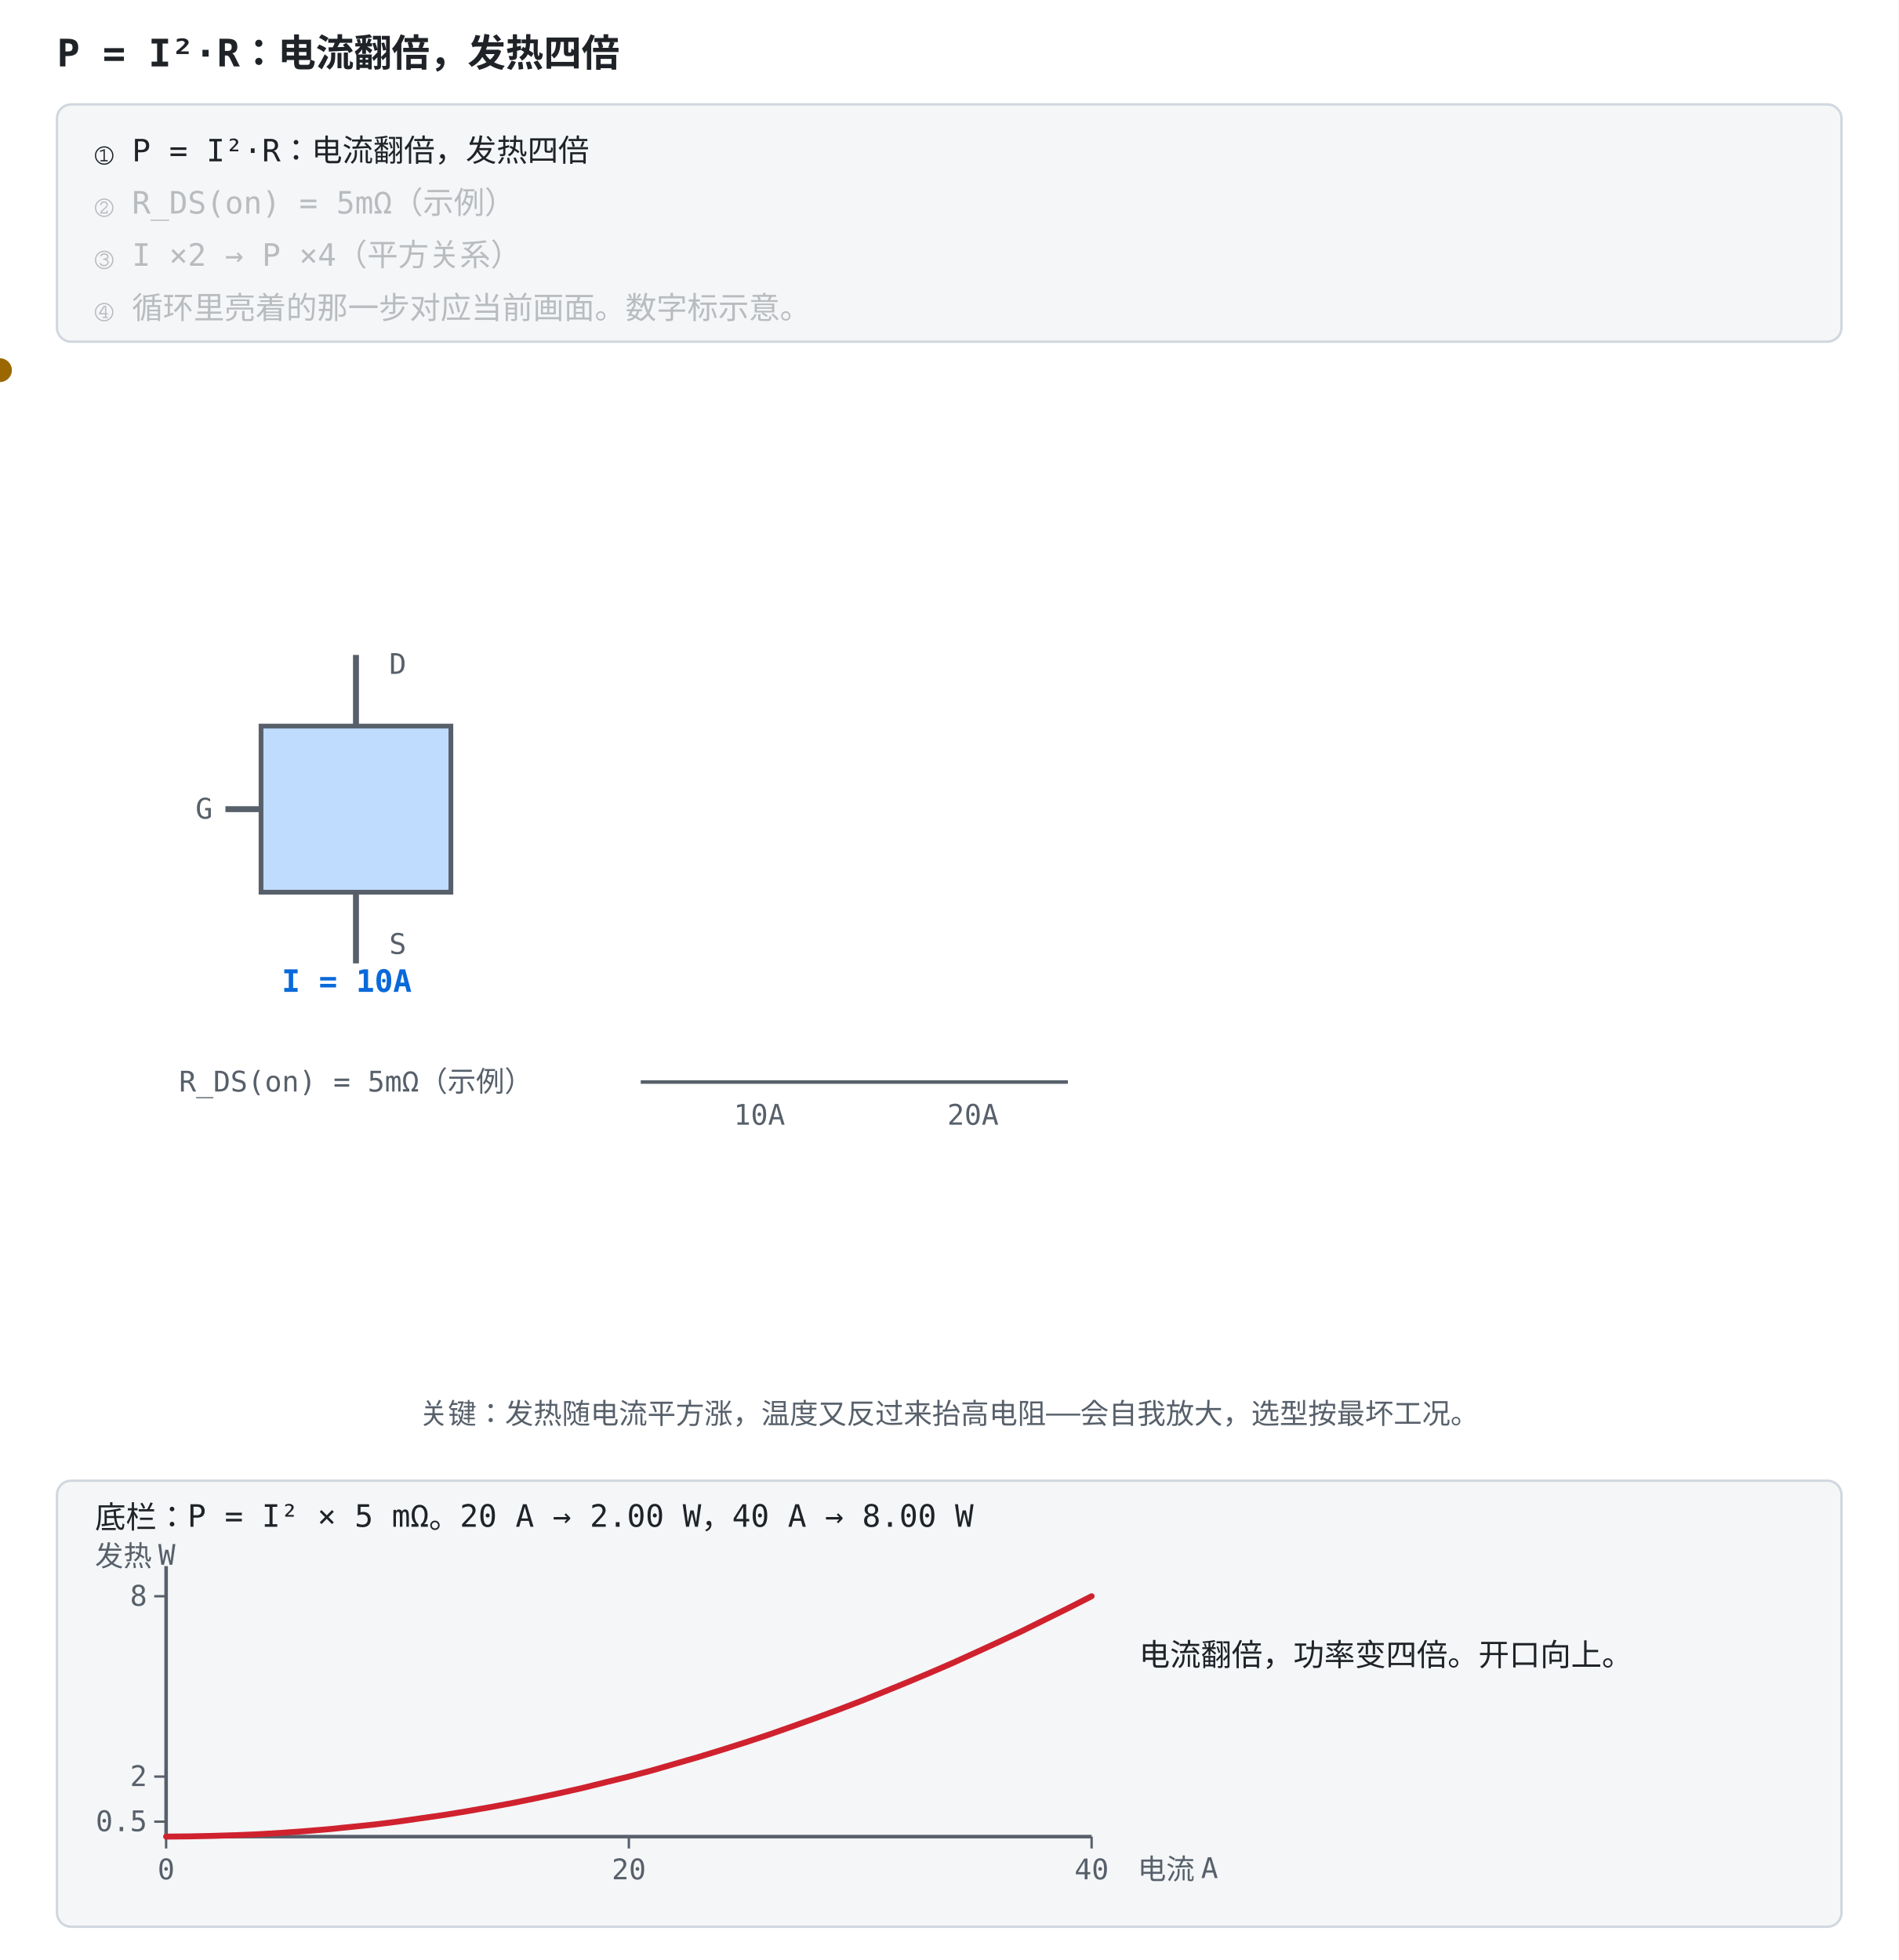
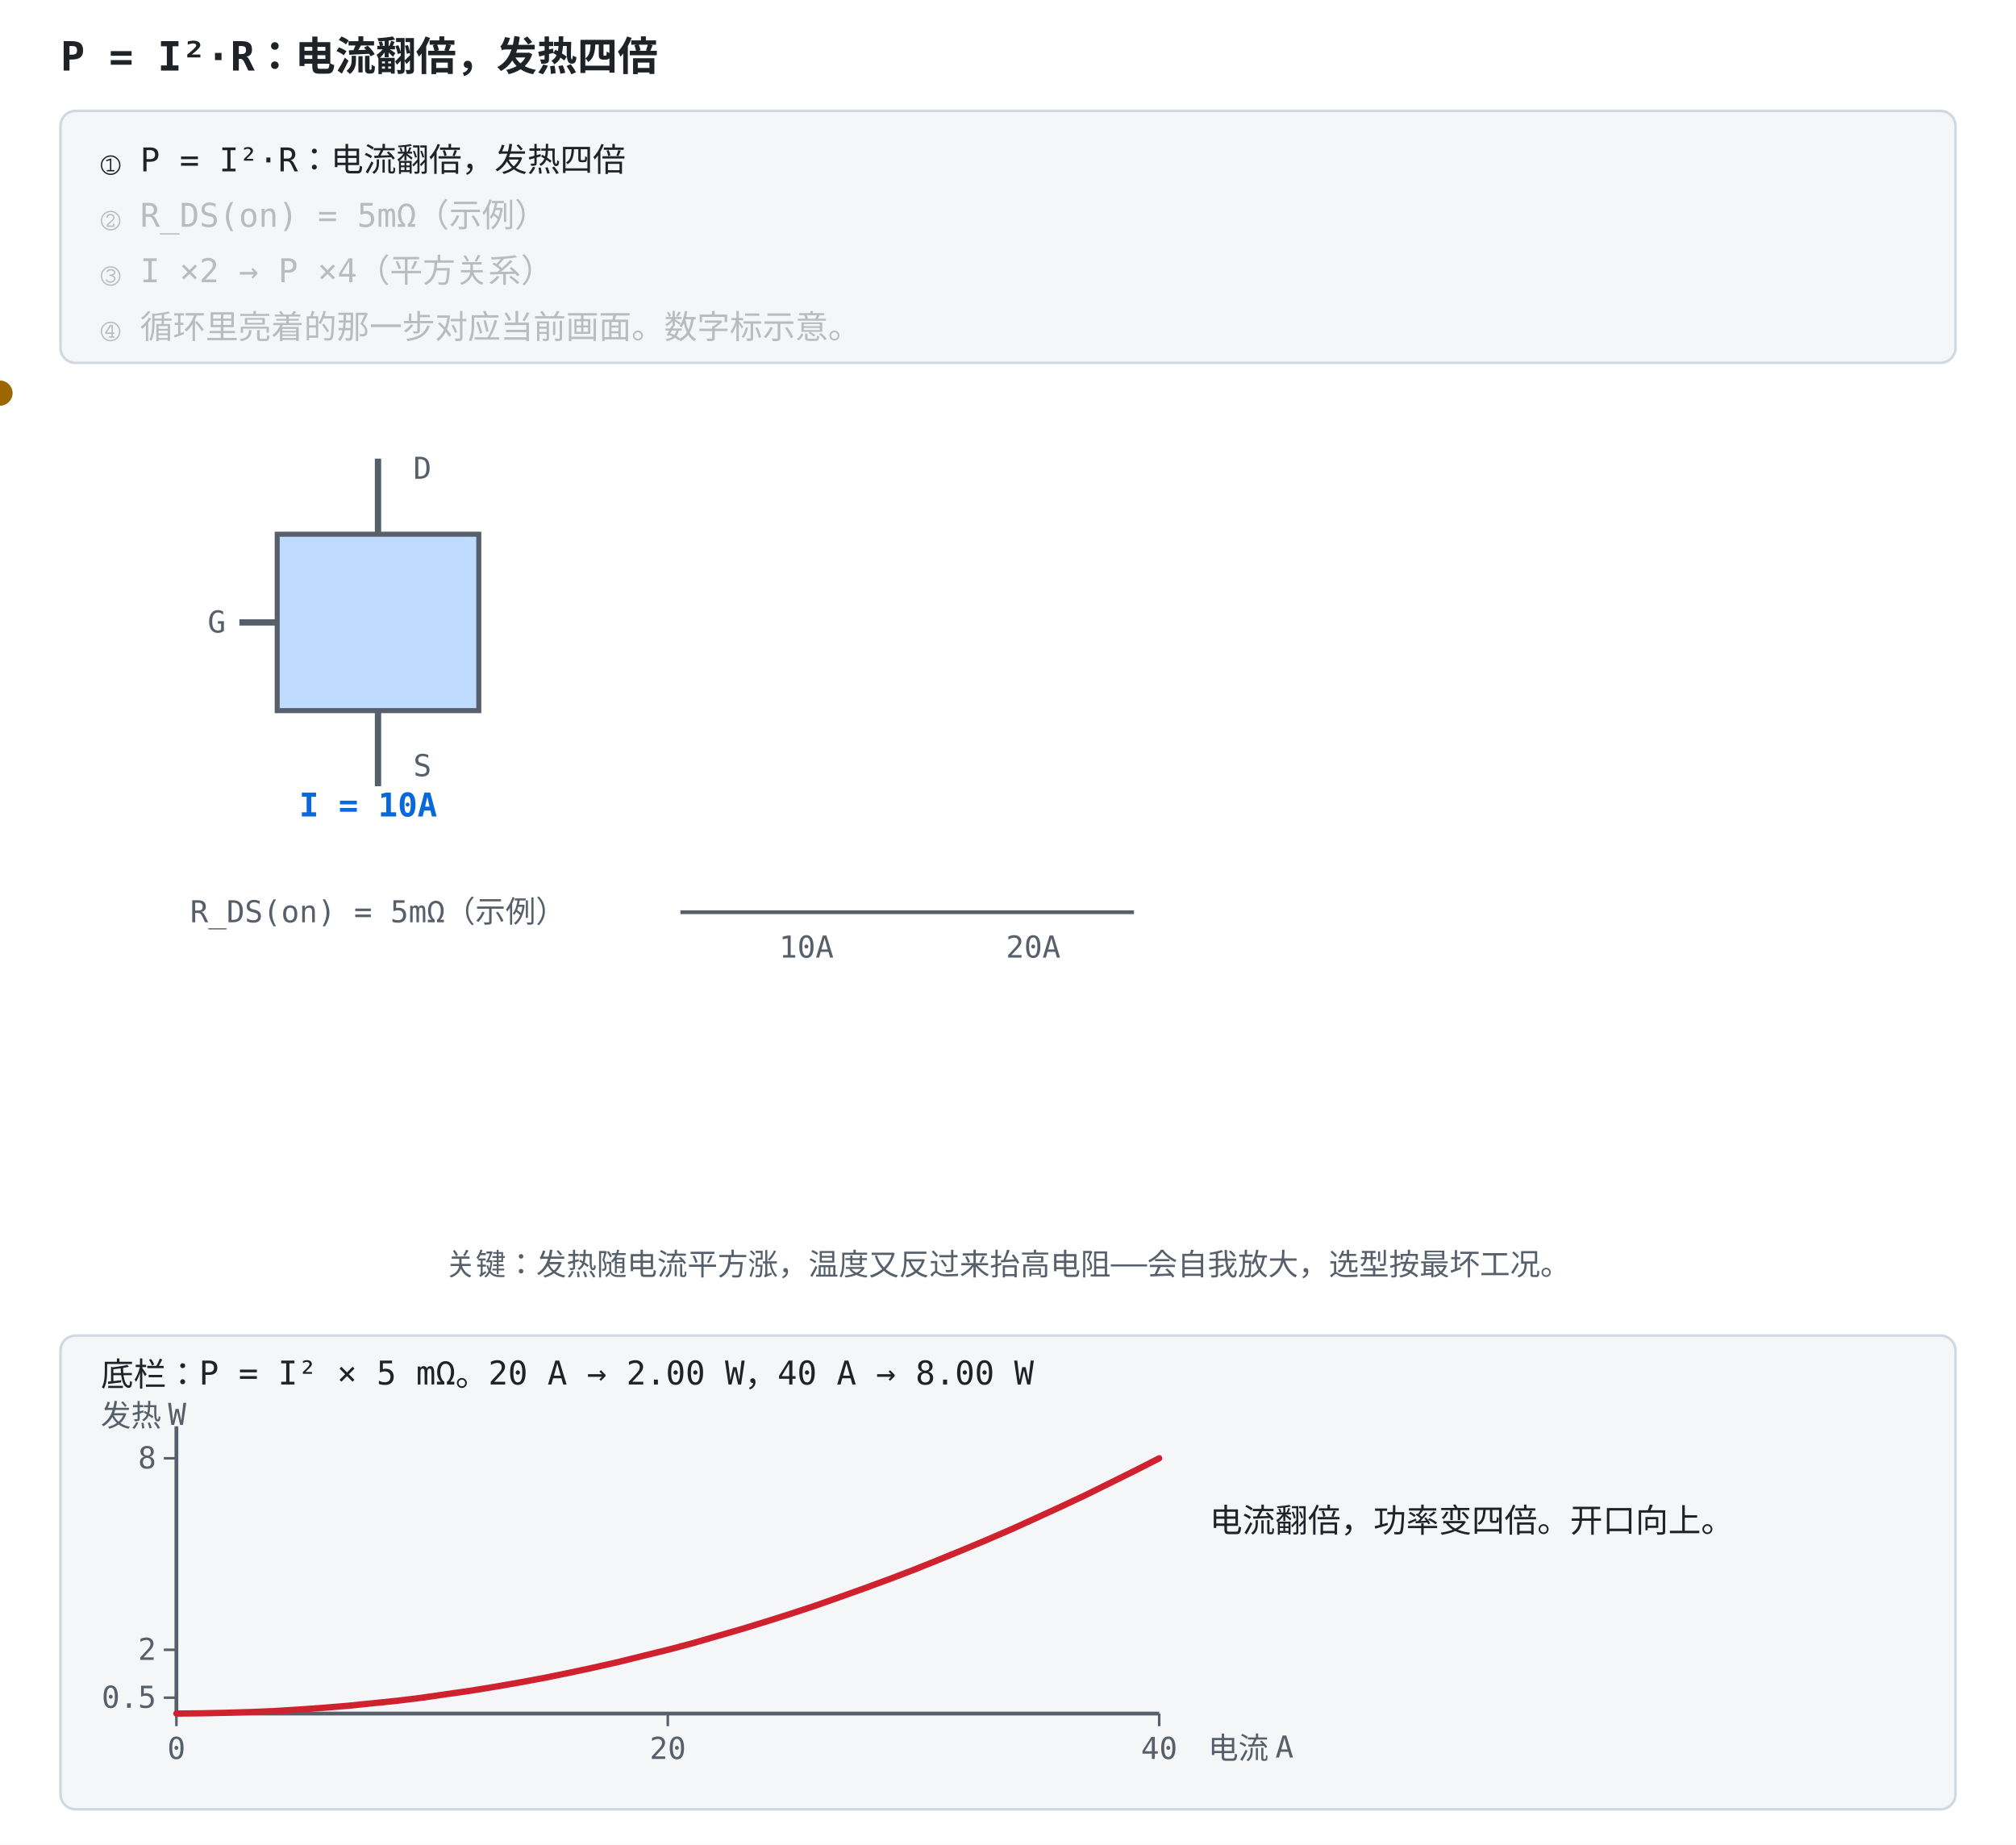
- <svg xmlns="http://www.w3.org/2000/svg" width="800" height="826" viewBox="0 -156 800 826" role="img" font-family="ui-monospace, Consolas, monospace">
+ <svg xmlns="http://www.w3.org/2000/svg" width="800" height="732" viewBox="0 -156 800 732" role="img" font-family="ui-monospace, Consolas, monospace">
  <style>
    .bg { fill: #ffffff; }
    .panel { fill: #f4f6f8; stroke: #d0d7de; }
    .fill-boxb { fill: #ddf4ff; }
    .fill-boxg { fill: #dafbe1; }
    .fill-boxr { fill: #ffebe9; }
    .fill-boxy { fill: #fff8c5; }
    .fill-b { fill: #0969da; }
    .fill-g { fill: #1a7f37; }
    .fill-r { fill: #cf222e; }
    .fill-y { fill: #9a6700; }
    .fill-ink { fill: #57606a; }
    .fill-muted { fill: #e2e8f0; }
    .fill-lockb { fill: #0969da; }
    .stroke-panel { stroke: #d0d7de; }
    .stroke-axis { stroke: #57606a; }
    .stroke-b { stroke: #0969da; }
    .stroke-g { stroke: #1a7f37; }
    .stroke-r { stroke: #cf222e; }
    .stroke-y { stroke: #bf8700; }
    .stroke-check { stroke: #ffffff; }
    .axis { stroke: #57606a; stroke-width: 1.5; fill: none; }
    .grid { stroke: #d0d7de; stroke-width: 1; fill: none; }
    .txt { fill: #1f2328; font-size: 13px; }
    .small { fill: #57606a; font-size: 12px; }
    .title { fill: #1f2328; font-size: 16px; font-weight: bold; }
    .hi { fill: #0969da; }
    .warn { fill: #cf222e; }
    .ok { fill: #1a7f37; }
    .gold { fill: #9a6700; }
    .on { fill: #ffffff; font-size: 13px; font-weight: bold; }
    .lineb { stroke: #0969da; stroke-width: 2.5; fill: none; }
    @media (prefers-color-scheme: dark) {
      .bg { fill: #0d1117; }
      .panel { fill: #161b22; stroke: #30363d; }
      .fill-boxb { fill: #12233a; }
      .fill-boxg { fill: #0f2415; }
      .fill-boxr { fill: #3d1214; }
      .fill-boxy { fill: #2d2607; }
      .fill-b { fill: #4493f8; }
      .fill-g { fill: #3fb950; }
      .fill-r { fill: #ff7b72; }
      .fill-y { fill: #d29922; }
      .fill-ink { fill: #8b949e; }
      .fill-muted { fill: #30363d; }
      .fill-lockb { fill: #0969da; }
      .stroke-panel { stroke: #30363d; }
      .stroke-axis { stroke: #8b949e; }
      .stroke-b { stroke: #4493f8; }
      .stroke-g { stroke: #3fb950; }
      .stroke-r { stroke: #ff7b72; }
      .stroke-y { stroke: #d29922; }
      .stroke-check { stroke: #0d1117; }
      .axis { stroke: #8b949e; }
      .grid { stroke: #30363d; }
      .txt { fill: #e6edf3; }
      .small { fill: #8b949e; }
      .title { fill: #e6edf3; }
      .hi { fill: #4493f8; }
      .warn { fill: #ff7b72; }
      .ok { fill: #3fb950; }
      .gold { fill: #d29922; }
      .on { fill: #ffffff; }
      .lineb { stroke: #4493f8; }
    }
</style>
-   <rect class="bg" x="0" y="-156" width="800" height="826" />
+   <rect class="bg" x="0" y="-156" width="800" height="732" />
  <text class="title" x="24" y="-128">P = I²·R：电流翻倍，发热四倍</text>
  <rect class="panel" x="24" y="-112" width="752" height="100" rx="6" />
  <text class="txt" x="40" y="-88" opacity="1">① P = I²·R：电流翻倍，发热四倍<animate attributeName="opacity" values="1;1;0.28;0.28;0.28;0.28;0.28;0.28" keyTimes="0;0.249;0.25;0.499;0.5;0.749;0.75;1" dur="12s" repeatCount="indefinite" />
  </text>
  <text class="txt" x="40" y="-66" opacity="0.28">② R_DS(on) = 5mΩ（示例）<animate attributeName="opacity" values="0.28;0.28;1;1;0.28;0.28;0.28;0.28" keyTimes="0;0.249;0.25;0.499;0.5;0.749;0.75;1" dur="12s" repeatCount="indefinite" />
  </text>
  <text class="txt" x="40" y="-44" opacity="0.28">③ I ×2 → P ×4（平方关系）<animate attributeName="opacity" values="0.28;0.28;0.28;0.28;1;1;0.28;0.28" keyTimes="0;0.249;0.25;0.499;0.5;0.749;0.75;1" dur="12s" repeatCount="indefinite" />
  </text>
  <text class="txt" x="40" y="-22" opacity="0.28">④ 循环里亮着的那一步对应当前画面。数字标示意。<animate attributeName="opacity" values="0.28;0.28;0.28;0.28;0.28;0.28;1;1" keyTimes="0;0.249;0.25;0.499;0.5;0.749;0.75;1" dur="12s" repeatCount="indefinite" />
  </text>
-   <rect width="800" height="670" class="bg" />
-   <rect x="110" y="150" width="80" height="70" fill="#bfdbfe" stroke-width="2" class="stroke-axis">
+   <rect width="800" height="576" class="bg" />
+   <rect x="110" y="56" width="80" height="70" fill="#bfdbfe" stroke-width="2" class="stroke-axis">
    <animate attributeName="fill" values="#172554;#172554;#b91c1c;#b91c1c;#b91c1c" keyTimes="0;0.25;0.35;0.5;1" dur="12s" repeatCount="indefinite" />
  </rect>
-   <line x1="95" y1="185" x2="110" y2="185" stroke-width="2.5" class="stroke-axis" />
-   <line x1="150" y1="120" x2="150" y2="150" stroke-width="2.5" class="stroke-axis" />
-   <line x1="150" y1="220" x2="150" y2="250" stroke-width="2.5" class="stroke-axis" />
-   <text x="86" y="189" text-anchor="middle" font-size="12" class="small">G</text>
-   <text x="164" y="128" text-anchor="start" font-size="12" class="small">D</text>
-   <text x="164" y="246" text-anchor="start" font-size="12" class="small">S</text>
-   <text x="150" y="262" text-anchor="middle" font-size="13" font-weight="bold" class="hi">I = 10A
+   <line x1="95" y1="91" x2="110" y2="91" stroke-width="2.5" class="stroke-axis" />
+   <line x1="150" y1="26" x2="150" y2="56" stroke-width="2.5" class="stroke-axis" />
+   <line x1="150" y1="126" x2="150" y2="156" stroke-width="2.5" class="stroke-axis" />
+   <text x="86" y="95" text-anchor="middle" font-size="12" class="small">G</text>
+   <text x="164" y="34" text-anchor="start" font-size="12" class="small">D</text>
+   <text x="164" y="152" text-anchor="start" font-size="12" class="small">S</text>
+   <text x="150" y="168" text-anchor="middle" font-size="13" font-weight="bold" class="hi">I = 10A
    <animate attributeName="opacity" values="1;1;0;0" keyTimes="0;0.23;0.26;1" dur="12s" repeatCount="indefinite" />
  </text>
-   <text x="150" y="282" text-anchor="middle" font-size="13" font-weight="bold" opacity="0" class="warn">I = 20A
+   <text x="150" y="188" text-anchor="middle" font-size="13" font-weight="bold" opacity="0" class="warn">I = 20A
    <animate attributeName="opacity" values="0;0;1;1" keyTimes="0;0.27;0.3;1" dur="12s" repeatCount="indefinite" />
  </text>
-   <text x="150" y="304" text-anchor="middle" font-size="12" class="small">R_DS(on) = 5mΩ（示例）</text>
-   <text x="340" y="112" text-anchor="middle" font-size="14" font-weight="bold" opacity="0" class="txt">I ×2 → P ×4（平方关系）
+   <text x="150" y="210" text-anchor="middle" font-size="12" class="small">R_DS(on) = 5mΩ（示例）</text>
+   <text x="340" y="18" text-anchor="middle" font-size="14" font-weight="bold" opacity="0" class="txt">I ×2 → P ×4（平方关系）
    <animate attributeName="opacity" values="0;0;1;1" keyTimes="0;0.3;0.34;1" dur="12s" repeatCount="indefinite" />
  </text>
-   <line x1="270" y1="300" x2="450" y2="300" stroke-width="1.5" class="stroke-axis" />
-   <rect x="295" y="270" width="50" height="0" class="fill-y">
+   <line x1="270" y1="206" x2="450" y2="206" stroke-width="1.5" class="stroke-axis" />
+   <rect x="295" y="176" width="50" height="0" class="fill-y">
    <animate attributeName="height" values="0;0;30;30" keyTimes="0;0.05;0.2;1" dur="12s" repeatCount="indefinite" />
-     <animate attributeName="y" values="300;300;270;270" keyTimes="0;0.05;0.2;1" dur="12s" repeatCount="indefinite" />
+     <animate attributeName="y" values="206;206;176;176" keyTimes="0;0.05;0.2;1" dur="12s" repeatCount="indefinite" />
  </rect>
-   <rect x="385" y="180" width="50" height="0" class="fill-r">
+   <rect x="385" y="86" width="50" height="0" class="fill-r">
    <animate attributeName="height" values="0;0;120;120" keyTimes="0;0.28;0.45;1" dur="12s" repeatCount="indefinite" />
-     <animate attributeName="y" values="300;300;180;180" keyTimes="0;0.28;0.45;1" dur="12s" repeatCount="indefinite" />
+     <animate attributeName="y" values="206;206;86;86" keyTimes="0;0.28;0.45;1" dur="12s" repeatCount="indefinite" />
  </rect>
-   <text x="320" y="262" text-anchor="middle" font-size="12" font-weight="bold" opacity="0" class="gold">0.5W
+   <text x="320" y="168" text-anchor="middle" font-size="12" font-weight="bold" opacity="0" class="gold">0.5W
    <animate attributeName="opacity" values="0;0;1;1" keyTimes="0;0.18;0.22;1" dur="12s" repeatCount="indefinite" />
  </text>
-   <text x="410" y="172" text-anchor="middle" font-size="13" font-weight="bold" opacity="0" class="warn">2W
+   <text x="410" y="78" text-anchor="middle" font-size="13" font-weight="bold" opacity="0" class="warn">2W
    <animate attributeName="opacity" values="0;0;1;1" keyTimes="0;0.43;0.47;1" dur="12s" repeatCount="indefinite" />
  </text>
-   <text x="320" y="318" text-anchor="middle" font-size="12" class="small">10A</text>
-   <text x="410" y="318" text-anchor="middle" font-size="12" class="small">20A</text>
+   <text x="320" y="224" text-anchor="middle" font-size="12" class="small">10A</text>
+   <text x="410" y="224" text-anchor="middle" font-size="12" class="small">20A</text>
  <g opacity="0">
    <animate attributeName="opacity" values="0;0;1;1" keyTimes="0;0.5;0.55;1" dur="12s" repeatCount="indefinite" />
-     <circle cx="640" cy="150" r="34" stroke-width="2" class="fill-boxr stroke-r" />
-     <text x="640" y="155" text-anchor="middle" font-size="12" font-weight="bold" class="warn">温度↑</text>
-     <circle cx="720" cy="240" r="34" stroke-width="2" class="fill-boxr stroke-r" />
-     <text x="720" y="245" text-anchor="middle" font-size="12" font-weight="bold" class="warn">电阻↑</text>
-     <circle cx="560" cy="240" r="34" stroke-width="2" class="fill-boxr stroke-r" />
-     <text x="560" y="245" text-anchor="middle" font-size="12" font-weight="bold" class="warn">发热↑</text>
-     <path d="M662,178 L694,212" fill="none" stroke-width="2" class="stroke-r" />
-     <path d="M686,240 L594,240" fill="none" stroke-width="2" class="stroke-r" />
-     <path d="M586,212 L618,178" fill="none" stroke-width="2" class="stroke-r" />
+     <circle cx="640" cy="56" r="34" stroke-width="2" class="fill-boxr stroke-r" />
+     <text x="640" y="61" text-anchor="middle" font-size="12" font-weight="bold" class="warn">温度↑</text>
+     <circle cx="720" cy="146" r="34" stroke-width="2" class="fill-boxr stroke-r" />
+     <text x="720" y="151" text-anchor="middle" font-size="12" font-weight="bold" class="warn">电阻↑</text>
+     <circle cx="560" cy="146" r="34" stroke-width="2" class="fill-boxr stroke-r" />
+     <text x="560" y="151" text-anchor="middle" font-size="12" font-weight="bold" class="warn">发热↑</text>
+     <path d="M662,84 L694,118" fill="none" stroke-width="2" class="stroke-r" />
+     <path d="M686,146 L594,146" fill="none" stroke-width="2" class="stroke-r" />
+     <path d="M586,118 L618,84" fill="none" stroke-width="2" class="stroke-r" />
    <circle r="5" class="fill-r">
-       <animateMotion path="M640,150 L720,240 L560,240 L640,150" calcMode="linear" dur="12s" repeatCount="indefinite" />
+       <animateMotion path="M640,56 L720,146 L560,146 L640,56" calcMode="linear" dur="12s" repeatCount="indefinite" />
    </circle>
-     <text x="640" y="308" text-anchor="middle" font-size="12" class="warn">正温系数：越热阻越大，发热更多</text>
+     <text x="640" y="214" text-anchor="middle" font-size="12" class="warn">正温系数：越热阻越大，发热更多</text>
  </g>
  <g opacity="0">
    <animate attributeName="opacity" values="0;0;1;1" keyTimes="0;0.72;0.76;1" dur="12s" repeatCount="indefinite" />
-     <rect x="60" y="350" width="165" height="46" rx="6" stroke-width="1.5" class="fill-boxb stroke-b" />
-     <text x="142" y="369" text-anchor="middle" font-size="12" font-weight="bold" class="hi">多颗并联分流</text>
-     <text x="142" y="386" text-anchor="middle" font-size="12" class="small">热的那颗阻大自动让流</text>
+     <rect x="60" y="256" width="165" height="46" rx="6" stroke-width="1.5" class="fill-boxb stroke-b" />
+     <text x="142" y="275" text-anchor="middle" font-size="12" font-weight="bold" class="hi">多颗并联分流</text>
+     <text x="142" y="292" text-anchor="middle" font-size="12" class="small">热的那颗阻大自动让流</text>
  </g>
  <g opacity="0">
    <animate attributeName="opacity" values="0;0;1;1" keyTimes="0;0.77;0.81;1" dur="12s" repeatCount="indefinite" />
-     <rect x="240" y="350" width="165" height="46" rx="6" stroke-width="1.5" class="fill-boxb stroke-b" />
-     <text x="322" y="369" text-anchor="middle" font-size="12" font-weight="bold" class="hi">加铜皮 / 散热</text>
-     <text x="322" y="386" text-anchor="middle" font-size="12" class="small">把热导出去</text>
+     <rect x="240" y="256" width="165" height="46" rx="6" stroke-width="1.5" class="fill-boxb stroke-b" />
+     <text x="322" y="275" text-anchor="middle" font-size="12" font-weight="bold" class="hi">加铜皮 / 散热</text>
+     <text x="322" y="292" text-anchor="middle" font-size="12" class="small">把热导出去</text>
  </g>
  <g opacity="0">
    <animate attributeName="opacity" values="0;0;1;1" keyTimes="0;0.82;0.86;1" dur="12s" repeatCount="indefinite" />
-     <rect x="420" y="350" width="165" height="46" rx="6" stroke-width="1.5" class="fill-boxb stroke-b" />
-     <text x="502" y="369" text-anchor="middle" font-size="12" font-weight="bold" class="hi">按高温阻值选型</text>
-     <text x="502" y="386" text-anchor="middle" font-size="12" class="small">别看手册首页 25℃ 的数</text>
+     <rect x="420" y="256" width="165" height="46" rx="6" stroke-width="1.5" class="fill-boxb stroke-b" />
+     <text x="502" y="275" text-anchor="middle" font-size="12" font-weight="bold" class="hi">按高温阻值选型</text>
+     <text x="502" y="292" text-anchor="middle" font-size="12" class="small">别看手册首页 25℃ 的数</text>
  </g>
  <g opacity="0">
    <animate attributeName="opacity" values="0;0;1;1" keyTimes="0;0.87;0.91;1" dur="12s" repeatCount="indefinite" />
-     <rect x="600" y="350" width="165" height="46" rx="6" stroke-width="1.5" class="fill-boxb stroke-b" />
-     <text x="682" y="369" text-anchor="middle" font-size="12" font-weight="bold" class="hi">限持续电流</text>
-     <text x="682" y="386" text-anchor="middle" font-size="12" class="small">靠降额避开长时间大电流</text>
+     <rect x="600" y="256" width="165" height="46" rx="6" stroke-width="1.5" class="fill-boxb stroke-b" />
+     <text x="682" y="275" text-anchor="middle" font-size="12" font-weight="bold" class="hi">限持续电流</text>
+     <text x="682" y="292" text-anchor="middle" font-size="12" class="small">靠降额避开长时间大电流</text>
  </g>
-   <text x="400" y="444" text-anchor="middle" font-size="13" class="small">关键：发热随电流平方涨，温度又反过来抬高电阻——会自我放大，选型按最坏工况。</text>
-   <rect x="24" y="468.0" width="752" height="188" rx="6" class="panel" />
-   <text x="40" y="488.0" font-size="13" class="txt">底栏：P = I² × 5 mΩ。20 A → 2.00 W，40 A → 8.00 W</text>
-   <text x="40" y="504.0" font-size="12" class="small">发热 W</text>
-   <line x1="70.0" y1="504.0" x2="70.0" y2="618.0" stroke-width="1.5" class="stroke-axis" />
-   <line x1="70.0" y1="618.0" x2="460.0" y2="618.0" stroke-width="1.5" class="stroke-axis" />
-   <line x1="70.0" y1="618.0" x2="70.0" y2="623.0" class="stroke-axis" />
-   <text x="70.0" y="636.0" text-anchor="middle" font-size="12" class="small">0</text>
-   <line x1="265.0" y1="618.0" x2="265.0" y2="623.0" class="stroke-axis" />
-   <text x="265.0" y="636.0" text-anchor="middle" font-size="12" class="small">20</text>
-   <line x1="460.0" y1="618.0" x2="460.0" y2="623.0" class="stroke-axis" />
-   <text x="460.0" y="636.0" text-anchor="middle" font-size="12" class="small">40</text>
-   <line x1="65.0" y1="611.7" x2="70.0" y2="611.7" class="stroke-axis" />
-   <text x="62.0" y="615.7" text-anchor="end" font-size="12" class="small">0.5</text>
-   <line x1="65.0" y1="592.7" x2="70.0" y2="592.7" class="stroke-axis" />
-   <text x="62.0" y="596.7" text-anchor="end" font-size="12" class="small">2</text>
-   <line x1="65.0" y1="516.7" x2="70.0" y2="516.7" class="stroke-axis" />
-   <text x="62.0" y="520.7" text-anchor="end" font-size="12" class="small">8</text>
-   <polyline points="70.0,618.0 79.8,617.9 89.5,617.7 99.2,617.4 109.0,617.0 118.8,616.4 128.5,615.7 138.2,614.9 148.0,613.9 157.8,612.9 167.5,611.7 177.2,610.3 187.0,608.9 196.8,607.3 206.5,605.6 216.2,603.8 226.0,601.8 235.8,599.7 245.5,597.5 255.2,595.1 265.0,592.7 274.8,590.1 284.5,587.3 294.2,584.5 304.0,581.5 313.8,578.4 323.5,575.2 333.2,571.8 343.0,568.3 352.8,564.7 362.5,561.0 372.2,557.1 382.0,553.1 391.8,549.0 401.5,544.8 411.2,540.4 421.0,535.9 430.8,531.3 440.5,526.5 450.2,521.7 460.0,516.7" fill="none" stroke-width="2.5" stroke-linejoin="round" stroke-linecap="round" class="stroke-r" />
+   <text x="400" y="350" text-anchor="middle" font-size="13" class="small">关键：发热随电流平方涨，温度又反过来抬高电阻——会自我放大，选型按最坏工况。</text>
+   <rect x="24" y="374.0" width="752" height="188" rx="6" class="panel" />
+   <text x="40" y="394.0" font-size="13" class="txt">底栏：P = I² × 5 mΩ。20 A → 2.00 W，40 A → 8.00 W</text>
+   <text x="40" y="410.0" font-size="12" class="small">发热 W</text>
+   <line x1="70.0" y1="410.0" x2="70.0" y2="524.0" stroke-width="1.5" class="stroke-axis" />
+   <line x1="70.0" y1="524.0" x2="460.0" y2="524.0" stroke-width="1.5" class="stroke-axis" />
+   <line x1="70.0" y1="524.0" x2="70.0" y2="529.0" class="stroke-axis" />
+   <text x="70.0" y="542.0" text-anchor="middle" font-size="12" class="small">0</text>
+   <line x1="265.0" y1="524.0" x2="265.0" y2="529.0" class="stroke-axis" />
+   <text x="265.0" y="542.0" text-anchor="middle" font-size="12" class="small">20</text>
+   <line x1="460.0" y1="524.0" x2="460.0" y2="529.0" class="stroke-axis" />
+   <text x="460.0" y="542.0" text-anchor="middle" font-size="12" class="small">40</text>
+   <line x1="65.0" y1="517.7" x2="70.0" y2="517.7" class="stroke-axis" />
+   <text x="62.0" y="521.7" text-anchor="end" font-size="12" class="small">0.5</text>
+   <line x1="65.0" y1="498.7" x2="70.0" y2="498.7" class="stroke-axis" />
+   <text x="62.0" y="502.7" text-anchor="end" font-size="12" class="small">2</text>
+   <line x1="65.0" y1="422.7" x2="70.0" y2="422.7" class="stroke-axis" />
+   <text x="62.0" y="426.7" text-anchor="end" font-size="12" class="small">8</text>
+   <polyline points="70.0,524.0 79.8,523.9 89.5,523.7 99.2,523.4 109.0,523.0 118.8,522.4 128.5,521.7 138.2,520.9 148.0,519.9 157.8,518.9 167.5,517.7 177.2,516.3 187.0,514.9 196.8,513.3 206.5,511.6 216.2,509.8 226.0,507.8 235.8,505.7 245.5,503.5 255.2,501.1 265.0,498.7 274.8,496.1 284.5,493.3 294.2,490.5 304.0,487.5 313.8,484.4 323.5,481.2 333.2,477.8 343.0,474.3 352.8,470.7 362.5,467.0 372.2,463.1 382.0,459.1 391.8,455.0 401.5,450.8 411.2,446.4 421.0,441.9 430.8,437.3 440.5,432.5 450.2,427.7 460.0,422.7" fill="none" stroke-width="2.5" stroke-linejoin="round" stroke-linecap="round" class="stroke-r" />
  <circle r="5" class="fill-y">
    <animate attributeName="cx" values="70.0;118.8;167.5;216.2;265.0;313.8;362.5;411.2;460.0" keyTimes="0;0.125;0.25;0.375;0.5;0.625;0.75;0.875;1" dur="8s" repeatCount="indefinite" />
-     <animate attributeName="cy" values="618.0;616.4;611.7;603.8;592.7;578.4;561.0;540.4;516.7" keyTimes="0;0.125;0.25;0.375;0.5;0.625;0.75;0.875;1" dur="8s" repeatCount="indefinite" />
+     <animate attributeName="cy" values="524.0;522.4;517.7;509.8;498.7;484.4;467.0;446.4;422.7" keyTimes="0;0.125;0.25;0.375;0.5;0.625;0.75;0.875;1" dur="8s" repeatCount="indefinite" />
  </circle>
-   <text x="479.4" y="636.0" text-anchor="start" font-size="12" class="small">电流 A</text>
-   <text x="480" y="546.0" font-size="12" class="txt">电流翻倍，功率变四倍。开口向上。</text>
+   <text x="479.4" y="542.0" text-anchor="start" font-size="12" class="small">电流 A</text>
+   <text x="480" y="452.0" font-size="12" class="txt">电流翻倍，功率变四倍。开口向上。</text>
</svg>
